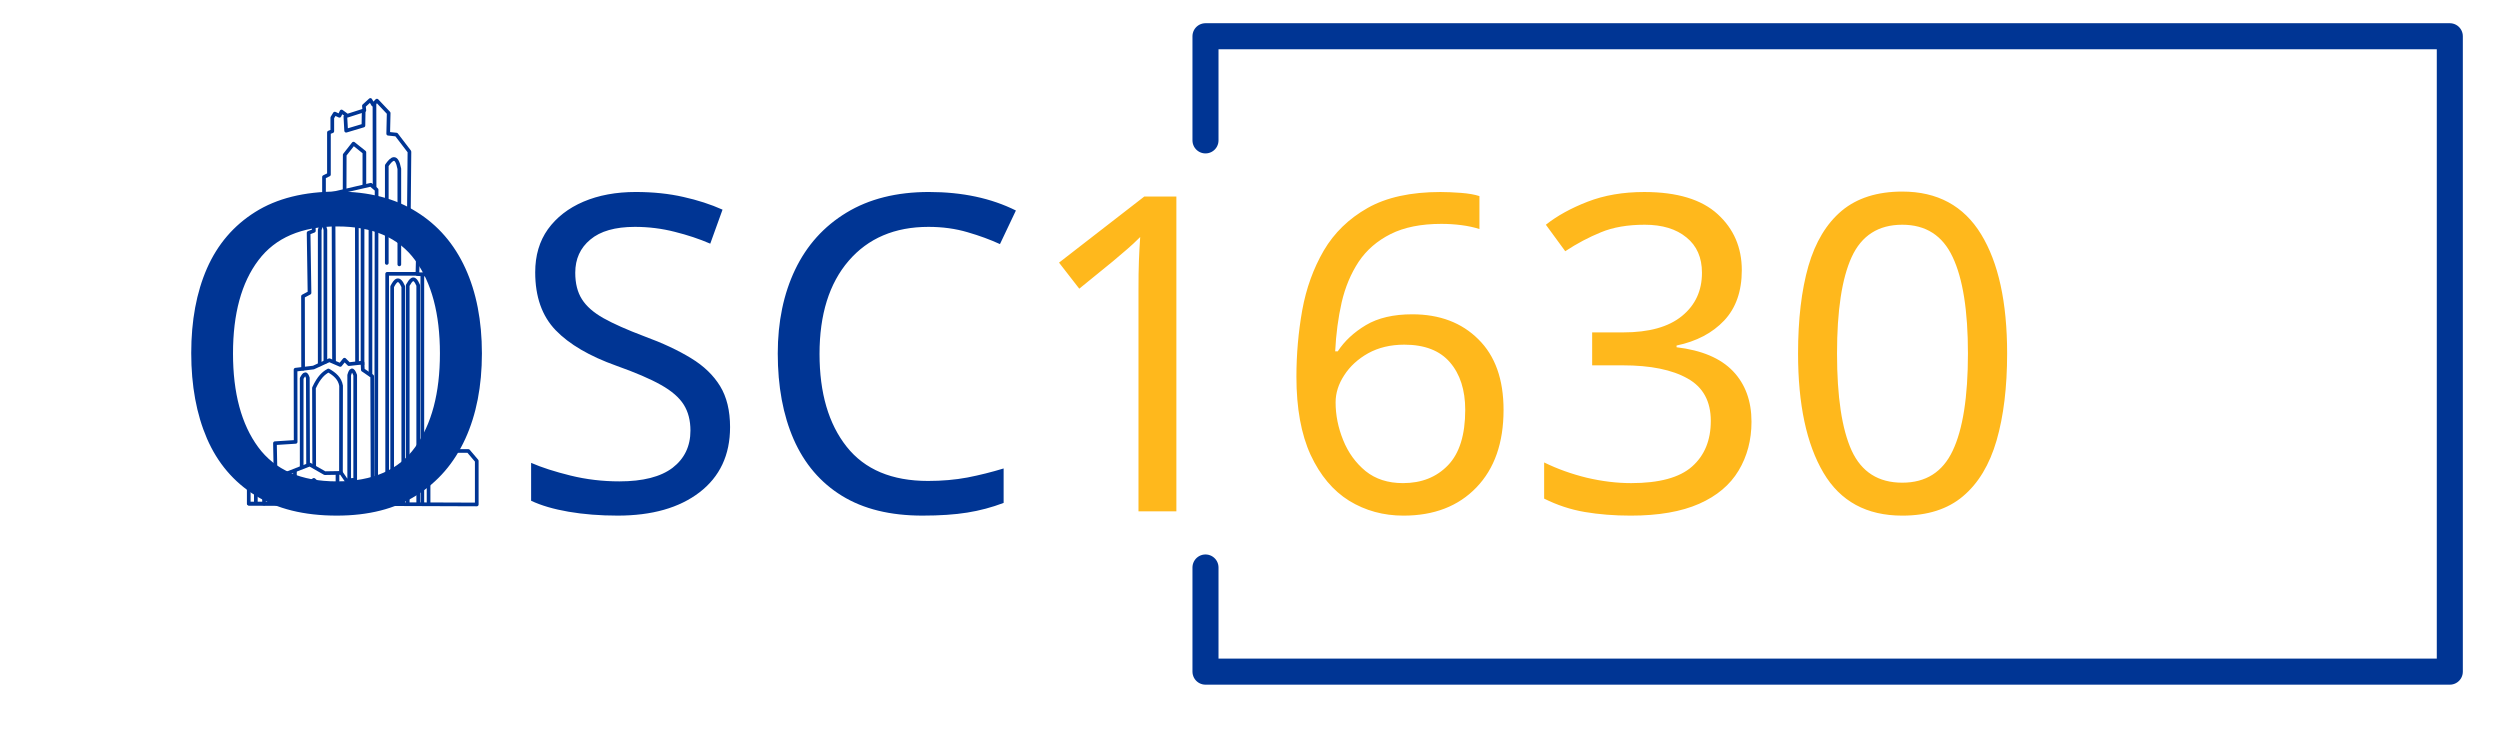
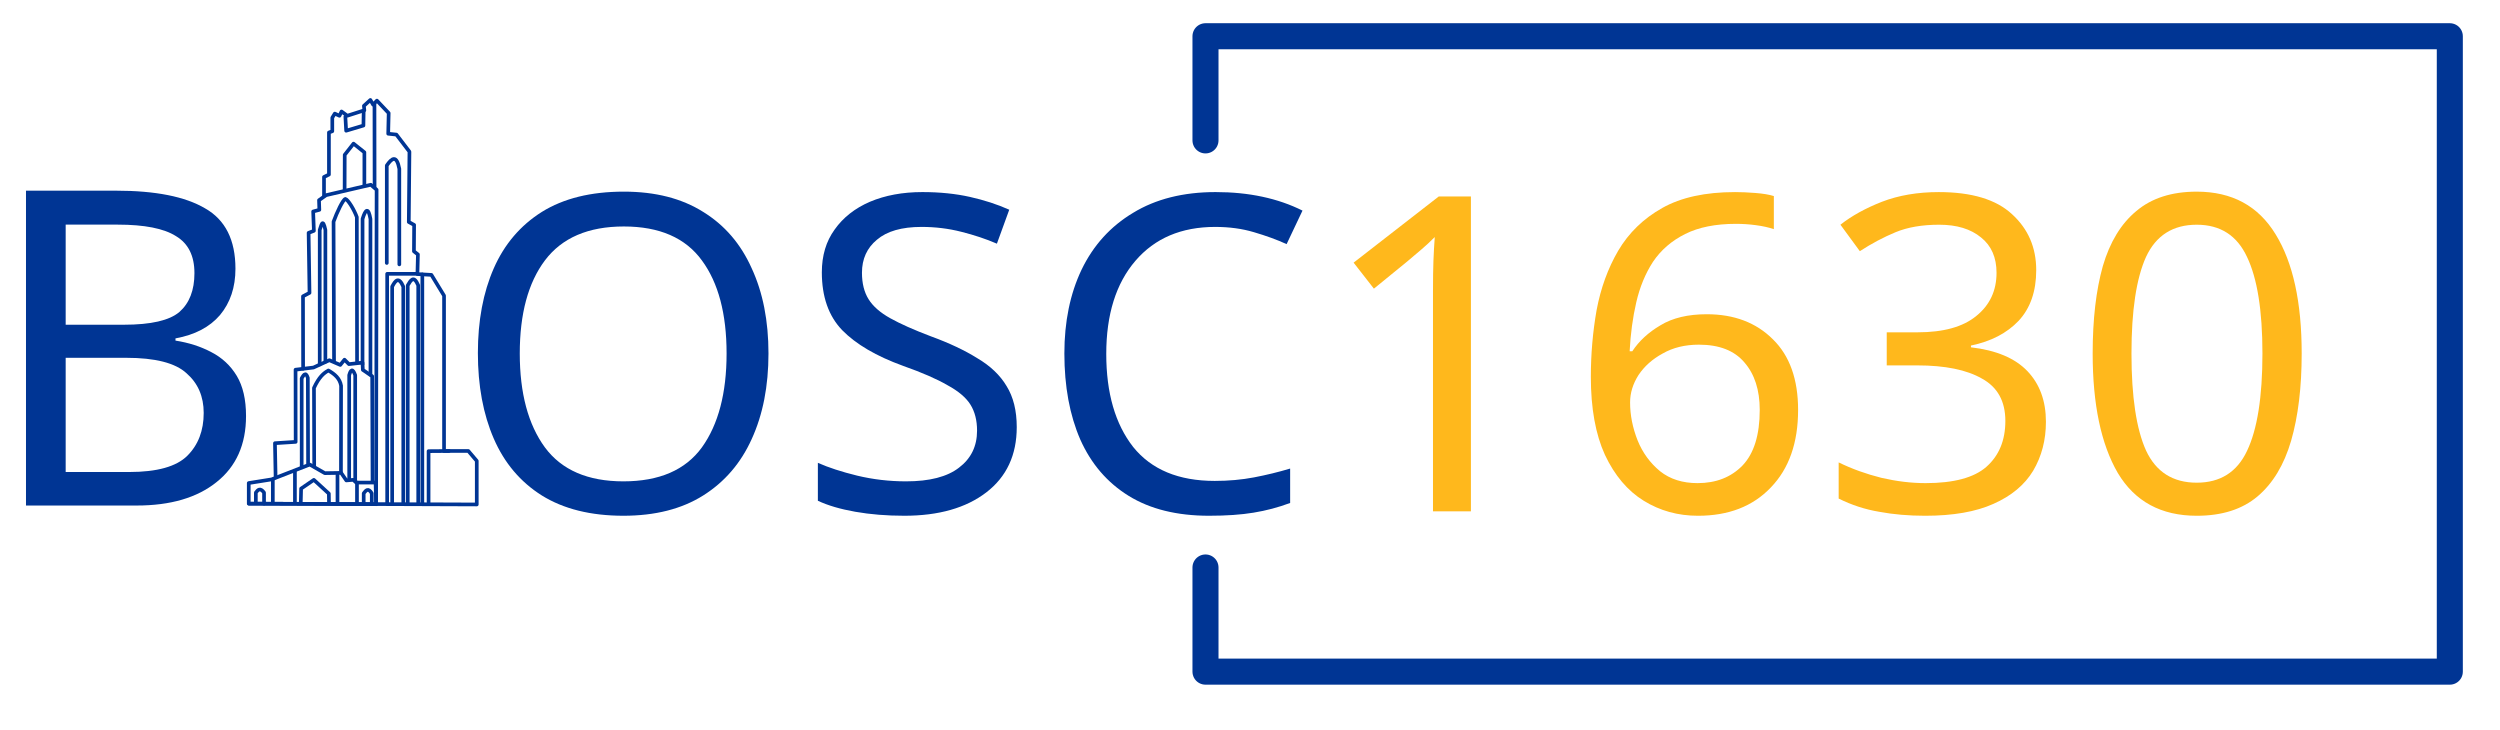
<svg xmlns="http://www.w3.org/2000/svg" width="48mm" height="14mm" viewBox="0 0 181.418 52.913" version="1.1" id="svg1" xml:space="preserve">
  <defs id="defs1">
    <rect x="135.789" y="170.143" width="162.153" height="174.64" id="rect1" />
  </defs>
  <g id="layer2">
    <g id="g29" transform="translate(-18.61602,-29.84456)">
      <path style="opacity:1;fill:none;fill-opacity:1;stroke:#003594;stroke-width:0.267;stroke-linecap:round;stroke-linejoin:round;stroke-dasharray:none;stroke-opacity:1" d="m 36.667,66.394 v -1.496 l 1.658,-0.265 2.768,-1.078 1.094,0.625 1.186,-0.02 0.375,0.547 0.501,-0.043 0.215,0.198 h 1.406 l 0.037,1.569 z" id="path4" />
      <path style="opacity:1;fill:none;fill-opacity:1;stroke:#003594;stroke-width:0.267;stroke-linecap:round;stroke-linejoin:round;stroke-dasharray:none;stroke-opacity:1" d="m 38.616,64.492 -0.047,-2.486 1.501,-0.096 -0.007,-5.238 1.301,-0.157 1.152,-0.531 0.793,0.343 0.306,-0.381 0.322,0.322 0.985,-0.109 0.025,0.527 0.677,0.462 0.026,7.683" id="path5" />
      <path style="opacity:1;fill:none;fill-opacity:1;stroke:#003594;stroke-width:0.267;stroke-linecap:round;stroke-linejoin:round;stroke-dasharray:none;stroke-opacity:1" d="m 40.612,56.594 -0.008,-5.248 0.472,-0.25 -0.065,-4.354 0.382,-0.148 -0.051,-1.403 0.447,-0.119 -0.023,-0.7 0.516,-0.366 3.243,-0.754 0.42,0.361 -0.034,22.822" id="path6" />
      <path style="opacity:1;fill:none;fill-opacity:1;stroke:#003594;stroke-width:0.267;stroke-linecap:round;stroke-linejoin:round;stroke-dasharray:none;stroke-opacity:1" d="M 42.128,44.05 V 42.687 l 0.358,-0.175 v -3.053 l 0.244,-0.092 v -0.983 l 0.181,-0.296 0.34,0.158 0.149,-0.312 0.421,0.308 1.234,-0.395 -0.031,-0.321 0.469,-0.429 0.197,0.342 0.278,-0.293 0.853,0.902 -0.034,1.5 0.593,0.063 0.948,1.239 -0.047,5.105 0.387,0.21 -0.013,1.917 0.288,0.227 -0.036,1.425 1.015,0.058 0.917,1.506 v 11.273 h 1.762 l 0.612,0.72 v 3.161 L 36.687,66.39" id="path7" />
      <path style="opacity:1;fill:none;fill-opacity:1;stroke:#003594;stroke-width:0.267;stroke-linecap:round;stroke-linejoin:round;stroke-dasharray:none;stroke-opacity:1" d="M 49.264,49.759 V 66.359" id="path8" />
      <path style="opacity:1;fill:none;fill-opacity:1;stroke:#003594;stroke-width:0.267;stroke-linecap:round;stroke-linejoin:round;stroke-dasharray:none;stroke-opacity:1" d="m 51.195,62.572 -1.479,0.011 v 3.771" id="path9" />
      <path style="opacity:1;fill:none;fill-opacity:1;stroke:#003594;stroke-width:0.267;stroke-linecap:round;stroke-linejoin:round;stroke-dasharray:none;stroke-opacity:1" d="M 48.871,49.716 H 46.712 V 66.408" id="path10" />
      <path style="opacity:1;fill:none;fill-opacity:1;stroke:#003594;stroke-width:0.267;stroke-linecap:round;stroke-linejoin:round;stroke-dasharray:none;stroke-opacity:1" d="m 40.443,66.312 0.024,-1.012 0.925,-0.633 1.087,0.995 0.011,0.714" id="path11" />
      <path style="opacity:1;fill:none;fill-opacity:1;stroke:#003594;stroke-width:0.267;stroke-linecap:round;stroke-linejoin:round;stroke-dasharray:none;stroke-opacity:1" d="m 41.417,63.696 -0.017,-5.7 c 0.366,-0.795 0.708,-1.079 1.046,-1.266 0.463,0.258 0.834,0.582 0.921,1.108 l -0.009,6.285" id="path12" />
      <path style="opacity:1;fill:none;fill-opacity:1;stroke:#003594;stroke-width:0.267;stroke-linecap:round;stroke-linejoin:round;stroke-dasharray:none;stroke-opacity:1" d="m 42.856,56.026 -0.035,-10.095 c 0.238,-0.66 0.678,-1.602 0.859,-1.651 0.194,0.052 0.636,0.781 0.83,1.32 l 0.016,10.568" id="path13" />
      <path style="opacity:1;fill:none;fill-opacity:1;stroke:#003594;stroke-width:0.267;stroke-linecap:round;stroke-linejoin:round;stroke-dasharray:none;stroke-opacity:1" d="m 43.624,43.61 0.007,-2.529 0.639,-0.814 0.788,0.63 v 2.403" id="path14" />
      <path style="opacity:1;fill:none;fill-opacity:1;stroke:#003594;stroke-width:0.267;stroke-linecap:round;stroke-linejoin:round;stroke-dasharray:none;stroke-opacity:1" d="m 44.924,56.278 0.002,-10.549 c 0.23,-0.754 0.425,-0.83 0.573,0.01 v 11.291" id="path15" />
      <path style="opacity:1;fill:none;fill-opacity:1;stroke:#003594;stroke-width:0.267;stroke-linecap:round;stroke-linejoin:round;stroke-dasharray:none;stroke-opacity:1" d="m 41.817,56.29 v -9.76 c 0.116,-0.307 0.209,-0.934 0.411,0 v 9.567" id="path16" />
      <path style="opacity:1;fill:none;fill-opacity:1;stroke:#003594;stroke-width:0.267;stroke-linecap:round;stroke-linejoin:round;stroke-dasharray:none;stroke-opacity:1" d="M 47.109,66.327 V 50.645 c 0.236,-0.46 0.483,-0.756 0.806,0 v 15.742" id="path17" transform="translate(-0.03437564)" />
      <path style="opacity:1;fill:none;fill-opacity:1;stroke:#003594;stroke-width:0.267;stroke-linecap:round;stroke-linejoin:round;stroke-dasharray:none;stroke-opacity:1" d="M 48.273,66.352 V 50.552 c 0.219,-0.37 0.436,-0.769 0.761,0 v 15.808" id="path18" transform="translate(-0.06898817)" />
      <path style="opacity:1;fill:none;fill-opacity:1;stroke:#003594;stroke-width:0.267;stroke-linecap:round;stroke-linejoin:round;stroke-dasharray:none;stroke-opacity:1" d="m 45.798,43.434 -0.008,-6.034" id="path19" />
      <path style="opacity:1;fill:none;fill-opacity:1;stroke:#003594;stroke-width:0.267;stroke-linecap:round;stroke-linejoin:round;stroke-dasharray:none;stroke-opacity:1" d="M 40.443,63.721 V 57.296 c 0.098,-0.152 0.284,-0.565 0.446,-0.027 l 0.019,6.294" id="path20" transform="translate(0.06502618)" />
      <path style="opacity:1;fill:none;fill-opacity:1;stroke:#003594;stroke-width:0.267;stroke-linecap:round;stroke-linejoin:round;stroke-dasharray:none;stroke-opacity:1" d="m 43.956,64.637 v -7.568 c 0.11,-0.39 0.242,-0.533 0.436,0 v 7.651" id="path21" />
      <path style="opacity:1;fill:none;fill-opacity:1;stroke:#003594;stroke-width:0.267;stroke-linecap:round;stroke-linejoin:round;stroke-dasharray:none;stroke-opacity:1" d="m 46.684,48.927 v -7.074 c 0.369,-0.536 0.709,-0.801 0.91,0.244 v 6.932" id="path22" />
      <path style="opacity:1;fill:none;fill-opacity:1;stroke:#003594;stroke-width:0.267;stroke-linecap:round;stroke-linejoin:round;stroke-dasharray:none;stroke-opacity:1" d="m 37.182,66.351 v -0.761 c 0.153,-0.205 0.313,-0.378 0.595,0 v 0.795" id="path23" />
      <path style="opacity:1;fill:none;fill-opacity:1;stroke:#003594;stroke-width:0.267;stroke-linecap:round;stroke-linejoin:round;stroke-dasharray:none;stroke-opacity:1" d="m 45.008,66.377 v -0.734 c 0.165,-0.219 0.332,-0.425 0.586,0 v 0.785" id="path24" />
      <path style="opacity:1;fill:none;fill-opacity:1;stroke:#003594;stroke-width:0.267;stroke-linecap:round;stroke-linejoin:round;stroke-dasharray:none;stroke-opacity:1" d="M 38.414,66.347 V 64.647" id="path25" />
      <path style="opacity:1;fill:none;fill-opacity:1;stroke:#003594;stroke-width:0.267;stroke-linecap:round;stroke-linejoin:round;stroke-dasharray:none;stroke-opacity:1" d="m 40.018,66.356 v -2.341" id="path26" />
      <path style="opacity:1;fill:none;fill-opacity:1;stroke:#003594;stroke-width:0.267;stroke-linecap:round;stroke-linejoin:round;stroke-dasharray:none;stroke-opacity:1" d="M 43.107,66.38 V 64.229" id="path27" />
      <path style="opacity:1;fill:none;fill-opacity:1;stroke:#003594;stroke-width:0.267;stroke-linecap:round;stroke-linejoin:round;stroke-dasharray:none;stroke-opacity:1" d="M 44.521,66.389 V 64.86" id="path28" />
      <path style="opacity:1;fill:none;fill-opacity:1;stroke:#003594;stroke-width:0.267;stroke-linecap:round;stroke-linejoin:round;stroke-dasharray:none;stroke-opacity:1" d="m 43.679,38.316 0.056,1.014 1.254,-0.375 0.017,-1.062" id="path29" />
    </g>
  </g>
  <g id="layer1">
    <text xml:space="preserve" id="text1" style="font-size:8px;font-family:sans-serif;-inkscape-font-specification:sans-serif;text-align:center;white-space:pre;shape-inside:url(#rect1);display:inline;fill:#808080;stroke-width:0.059;stroke-linecap:round;stroke-linejoin:round" />
-     <text xml:space="preserve" style="font-size:32px;font-family:sans-serif;-inkscape-font-specification:sans-serif;text-align:center;text-anchor:middle;fill:#003594;fill-opacity:1;stroke-width:0.059;stroke-linecap:round;stroke-linejoin:round" x="301.452" y="323.94" id="text2" transform="translate(-292.2701,-287.2557)">
-       <tspan id="tspan2" x="301.452" y="323.94" style="font-style:normal;font-variant:normal;font-weight:normal;font-stretch:normal;font-size:32px;font-family:'Noto Sans';-inkscape-font-specification:'Noto Sans';fill:#003594;fill-opacity:1">B</tspan>
-     </text>
-     <text xml:space="preserve" style="font-size:32px;font-family:sans-serif;-inkscape-font-specification:sans-serif;text-align:center;text-anchor:middle;fill:#003594;fill-opacity:1;stroke-width:0.059;stroke-linecap:round;stroke-linejoin:round" x="301.452" y="323.94" id="text2-4-5" transform="translate(-237.3337,-286.8338)">
-       <tspan id="tspan2-9-8" x="301.452" y="323.94" style="font-style:normal;font-variant:normal;font-weight:normal;font-stretch:normal;font-size:32px;font-family:'Noto Sans';-inkscape-font-specification:'Noto Sans';fill:#003594;fill-opacity:1">OSC</tspan>
-     </text>
-     <text xml:space="preserve" style="font-size:32px;font-family:sans-serif;-inkscape-font-specification:sans-serif;text-align:center;text-anchor:middle;fill:#ffb81c;fill-opacity:1;stroke-width:0.059;stroke-linecap:round;stroke-linejoin:round" x="391.165" y="329.326" id="text3" transform="translate(-259.7506,-292.2193)">
-       <tspan id="tspan3" x="391.165" y="329.326" style="font-style:normal;font-variant:normal;font-weight:normal;font-stretch:normal;font-family:'Noto Sans';-inkscape-font-specification:'Noto Sans'">1630</tspan>
-     </text>
+     <g aria-label="B" transform="translate(-292.2701,-287.2557)" id="text2" style="font-size:32px;-inkscape-font-specification:sans-serif;text-align:center;text-anchor:middle;fill:#003594;stroke-width:0.059;stroke-linecap:round;stroke-linejoin:round">
+       <path d="m 300.684,301.092 q 4.288,0 6.464,1.28 2.208,1.248 2.208,4.384 0,2.016 -1.12,3.36 -1.12,1.312 -3.232,1.696 v 0.16 q 1.44,0.224 2.592,0.832 1.184,0.608 1.856,1.728 0.672,1.12 0.672,2.912 0,3.104 -2.144,4.8 -2.112,1.696 -5.792,1.696 h -8.032 v -22.848 z m 0.576,9.728 q 2.944,0 4.032,-0.928 1.088,-0.96 1.088,-2.816 0,-1.888 -1.344,-2.688 -1.312,-0.832 -4.224,-0.832 h -3.776 v 7.264 z m -4.224,2.4 v 8.288 h 4.608 q 3.04,0 4.224,-1.184 1.184,-1.184 1.184,-3.104 0,-1.792 -1.248,-2.88 -1.216,-1.12 -4.384,-1.12 z" style="font-family:'Noto Sans';-inkscape-font-specification:'Noto Sans'" id="path915" />
+     </g>
+     <g aria-label="OSC" transform="translate(-237.3337,-286.8338)" id="text2-4-5" style="font-size:32px;-inkscape-font-specification:sans-serif;text-align:center;text-anchor:middle;fill:#003594;stroke-width:0.059;stroke-linecap:round;stroke-linejoin:round">
+       <path d="m 293.1,312.484 q 0,3.552 -1.216,6.208 -1.184,2.624 -3.52,4.096 -2.336,1.472 -5.792,1.472 -3.552,0 -5.92,-1.472 -2.336,-1.472 -3.488,-4.128 -1.152,-2.656 -1.152,-6.208 0,-3.52 1.152,-6.144 1.152,-2.624 3.488,-4.096 2.368,-1.472 5.952,-1.472 3.424,0 5.76,1.472 2.336,1.44 3.52,4.096 1.216,2.624 1.216,6.176 z m -18.048,0 q 0,4.32 1.824,6.816 1.824,2.464 5.696,2.464 3.904,0 5.696,-2.464 1.792,-2.496 1.792,-6.816 0,-4.32 -1.792,-6.752 -1.792,-2.464 -5.664,-2.464 -3.872,0 -5.728,2.464 -1.824,2.432 -1.824,6.752 z" style="font-family:'Noto Sans';-inkscape-font-specification:'Noto Sans'" id="path908" />
+       <path d="m 311.116,317.828 q 0,3.04 -2.208,4.736 -2.208,1.696 -5.952,1.696 -1.92,0 -3.552,-0.288 -1.632,-0.288 -2.72,-0.8 v -2.752 q 1.152,0.512 2.848,0.928 1.728,0.416 3.552,0.416 2.56,0 3.84,-0.992 1.312,-0.992 1.312,-2.688 0,-1.12 -0.48,-1.888 -0.48,-0.768 -1.664,-1.408 -1.152,-0.672 -3.232,-1.408 -2.912,-1.056 -4.416,-2.592 -1.472,-1.536 -1.472,-4.192 0,-1.824 0.928,-3.104 0.928,-1.312 2.56,-2.016 1.664,-0.704 3.808,-0.704 1.888,0 3.456,0.352 1.568,0.352 2.848,0.928 l -0.896,2.464 q -1.184,-0.512 -2.592,-0.864 -1.376,-0.352 -2.88,-0.352 -2.144,0 -3.232,0.928 -1.088,0.896 -1.088,2.4 0,1.152 0.48,1.92 0.48,0.768 1.568,1.376 1.088,0.608 2.944,1.312 2.016,0.736 3.392,1.6 1.408,0.832 2.112,2.016 0.736,1.184 0.736,2.976 z" style="font-family:'Noto Sans';-inkscape-font-specification:'Noto Sans'" id="path910" />
+       <path d="m 325.516,303.3 q -3.68,0 -5.792,2.464 -2.112,2.464 -2.112,6.752 0,4.256 1.952,6.752 1.984,2.464 5.92,2.464 1.504,0 2.848,-0.256 1.344,-0.256 2.624,-0.64 v 2.496 q -1.28,0.48 -2.656,0.704 -1.344,0.224 -3.232,0.224 -3.488,0 -5.824,-1.44 -2.336,-1.44 -3.52,-4.096 -1.152,-2.656 -1.152,-6.24 0,-3.456 1.248,-6.08 1.28,-2.656 3.744,-4.128 2.464,-1.504 5.984,-1.504 3.616,0 6.304,1.344 l -1.152,2.432 q -1.056,-0.48 -2.368,-0.864 -1.28,-0.384 -2.816,-0.384 z" style="font-family:'Noto Sans';-inkscape-font-specification:'Noto Sans'" id="path912" />
+     </g>
+     <g aria-label="1630" id="text3" style="font-size:32px;-inkscape-font-specification:sans-serif;text-align:center;text-anchor:middle;fill:#ffb81c;stroke-width:0.059;stroke-linecap:round;stroke-linejoin:round">
+       <path d="m 106.74,37.107 h -2.752 v -15.968 q 0,-1.376 0.032,-2.208 0.032,-0.832 0.096,-1.728 -0.512,0.512 -0.928,0.864 -0.416,0.352 -1.056,0.896 l -2.432,1.984 -1.472,-1.888 6.176,-4.8 h 2.336 z" style="font-family:'Noto Sans';-inkscape-font-specification:'Noto Sans'" id="path899" />
+       <path d="m 115.443,27.347 q 0,-2.464 0.416,-4.832 0.448,-2.4 1.568,-4.32 1.152,-1.952 3.2,-3.104 2.048,-1.152 5.28,-1.152 0.672,0 1.472,0.064 0.832,0.064 1.344,0.224 v 2.4 q -0.576,-0.192 -1.312,-0.288 -0.704,-0.096 -1.44,-0.096 -2.208,0 -3.68,0.736 -1.472,0.736 -2.336,2.016 -0.832,1.28 -1.216,2.944 -0.384,1.664 -0.48,3.552 h 0.192 q 0.736,-1.12 2.048,-1.888 1.312,-0.8 3.36,-0.8 2.976,0 4.8,1.824 1.824,1.792 1.824,5.12 0,3.584 -1.984,5.632 -1.952,2.048 -5.28,2.048 -2.176,0 -3.936,-1.088 -1.76,-1.088 -2.816,-3.328 -1.024,-2.24 -1.024,-5.664 z m 7.744,7.712 q 2.016,0 3.264,-1.28 1.248,-1.312 1.248,-4.032 0,-2.176 -1.12,-3.456 -1.088,-1.28 -3.296,-1.28 -1.504,0 -2.624,0.64 -1.12,0.608 -1.76,1.568 -0.608,0.96 -0.608,1.984 0,1.376 0.544,2.752 0.544,1.344 1.632,2.24 1.088,0.864 2.72,0.864 z" style="font-family:'Noto Sans';-inkscape-font-specification:'Noto Sans'" id="path901" />
+       <path d="m 147.763,19.603 q 0,2.304 -1.28,3.68 -1.28,1.344 -3.456,1.792 v 0.128 q 2.752,0.32 4.096,1.728 1.344,1.408 1.344,3.68 0,1.984 -0.928,3.552 -0.928,1.536 -2.88,2.4 -1.92,0.864 -4.96,0.864 -1.792,0 -3.328,-0.288 -1.536,-0.256 -2.944,-0.96 v -2.624 q 1.44,0.704 3.104,1.12 1.664,0.384 3.2,0.384 3.072,0 4.416,-1.184 1.376,-1.216 1.376,-3.328 0,-2.144 -1.696,-3.072 -1.664,-0.96 -4.704,-0.96 h -2.208 v -2.4 h 2.24 q 2.816,0 4.256,-1.184 1.472,-1.184 1.472,-3.136 0,-1.664 -1.12,-2.56 -1.12,-0.928 -3.04,-0.928 -1.856,0 -3.168,0.544 -1.312,0.544 -2.592,1.376 l -1.408,-1.92 q 1.216,-0.96 3.008,-1.664 1.824,-0.704 4.128,-0.704 3.584,0 5.312,1.6 1.76,1.6 1.76,4.064 z" style="font-family:'Noto Sans';-inkscape-font-specification:'Noto Sans'" id="path903" />
+       <path d="m 167.027,25.651 q 0,3.68 -0.768,6.336 -0.768,2.624 -2.432,4.032 -1.664,1.408 -4.416,1.408 -3.872,0 -5.728,-3.104 -1.824,-3.136 -1.824,-8.672 0,-3.712 0.736,-6.336 0.768,-2.624 2.432,-4 1.664,-1.408 4.384,-1.408 3.84,0 5.728,3.104 1.888,3.072 1.888,8.64 z m -12.352,0 q 0,4.704 1.056,7.04 1.088,2.336 3.68,2.336 2.56,0 3.648,-2.304 1.12,-2.336 1.12,-7.072 0,-4.672 -1.12,-7.008 -1.088,-2.336 -3.648,-2.336 -2.592,0 -3.68,2.336 -1.056,2.336 -1.056,7.008 z" style="font-family:'Noto Sans';-inkscape-font-specification:'Noto Sans'" id="path905" />
+     </g>
    <path style="fill:none;fill-opacity:1;stroke:#003594;stroke-width:1.89;stroke-linecap:round;stroke-linejoin:round;stroke-dasharray:none;stroke-opacity:1" d="m 106.095,71.025 v 7.559 h 90.297 V 32.474 h -90.297 v 7.559" id="path3" transform="translate(-18.61602,-29.84456)" />
  </g>
</svg>
